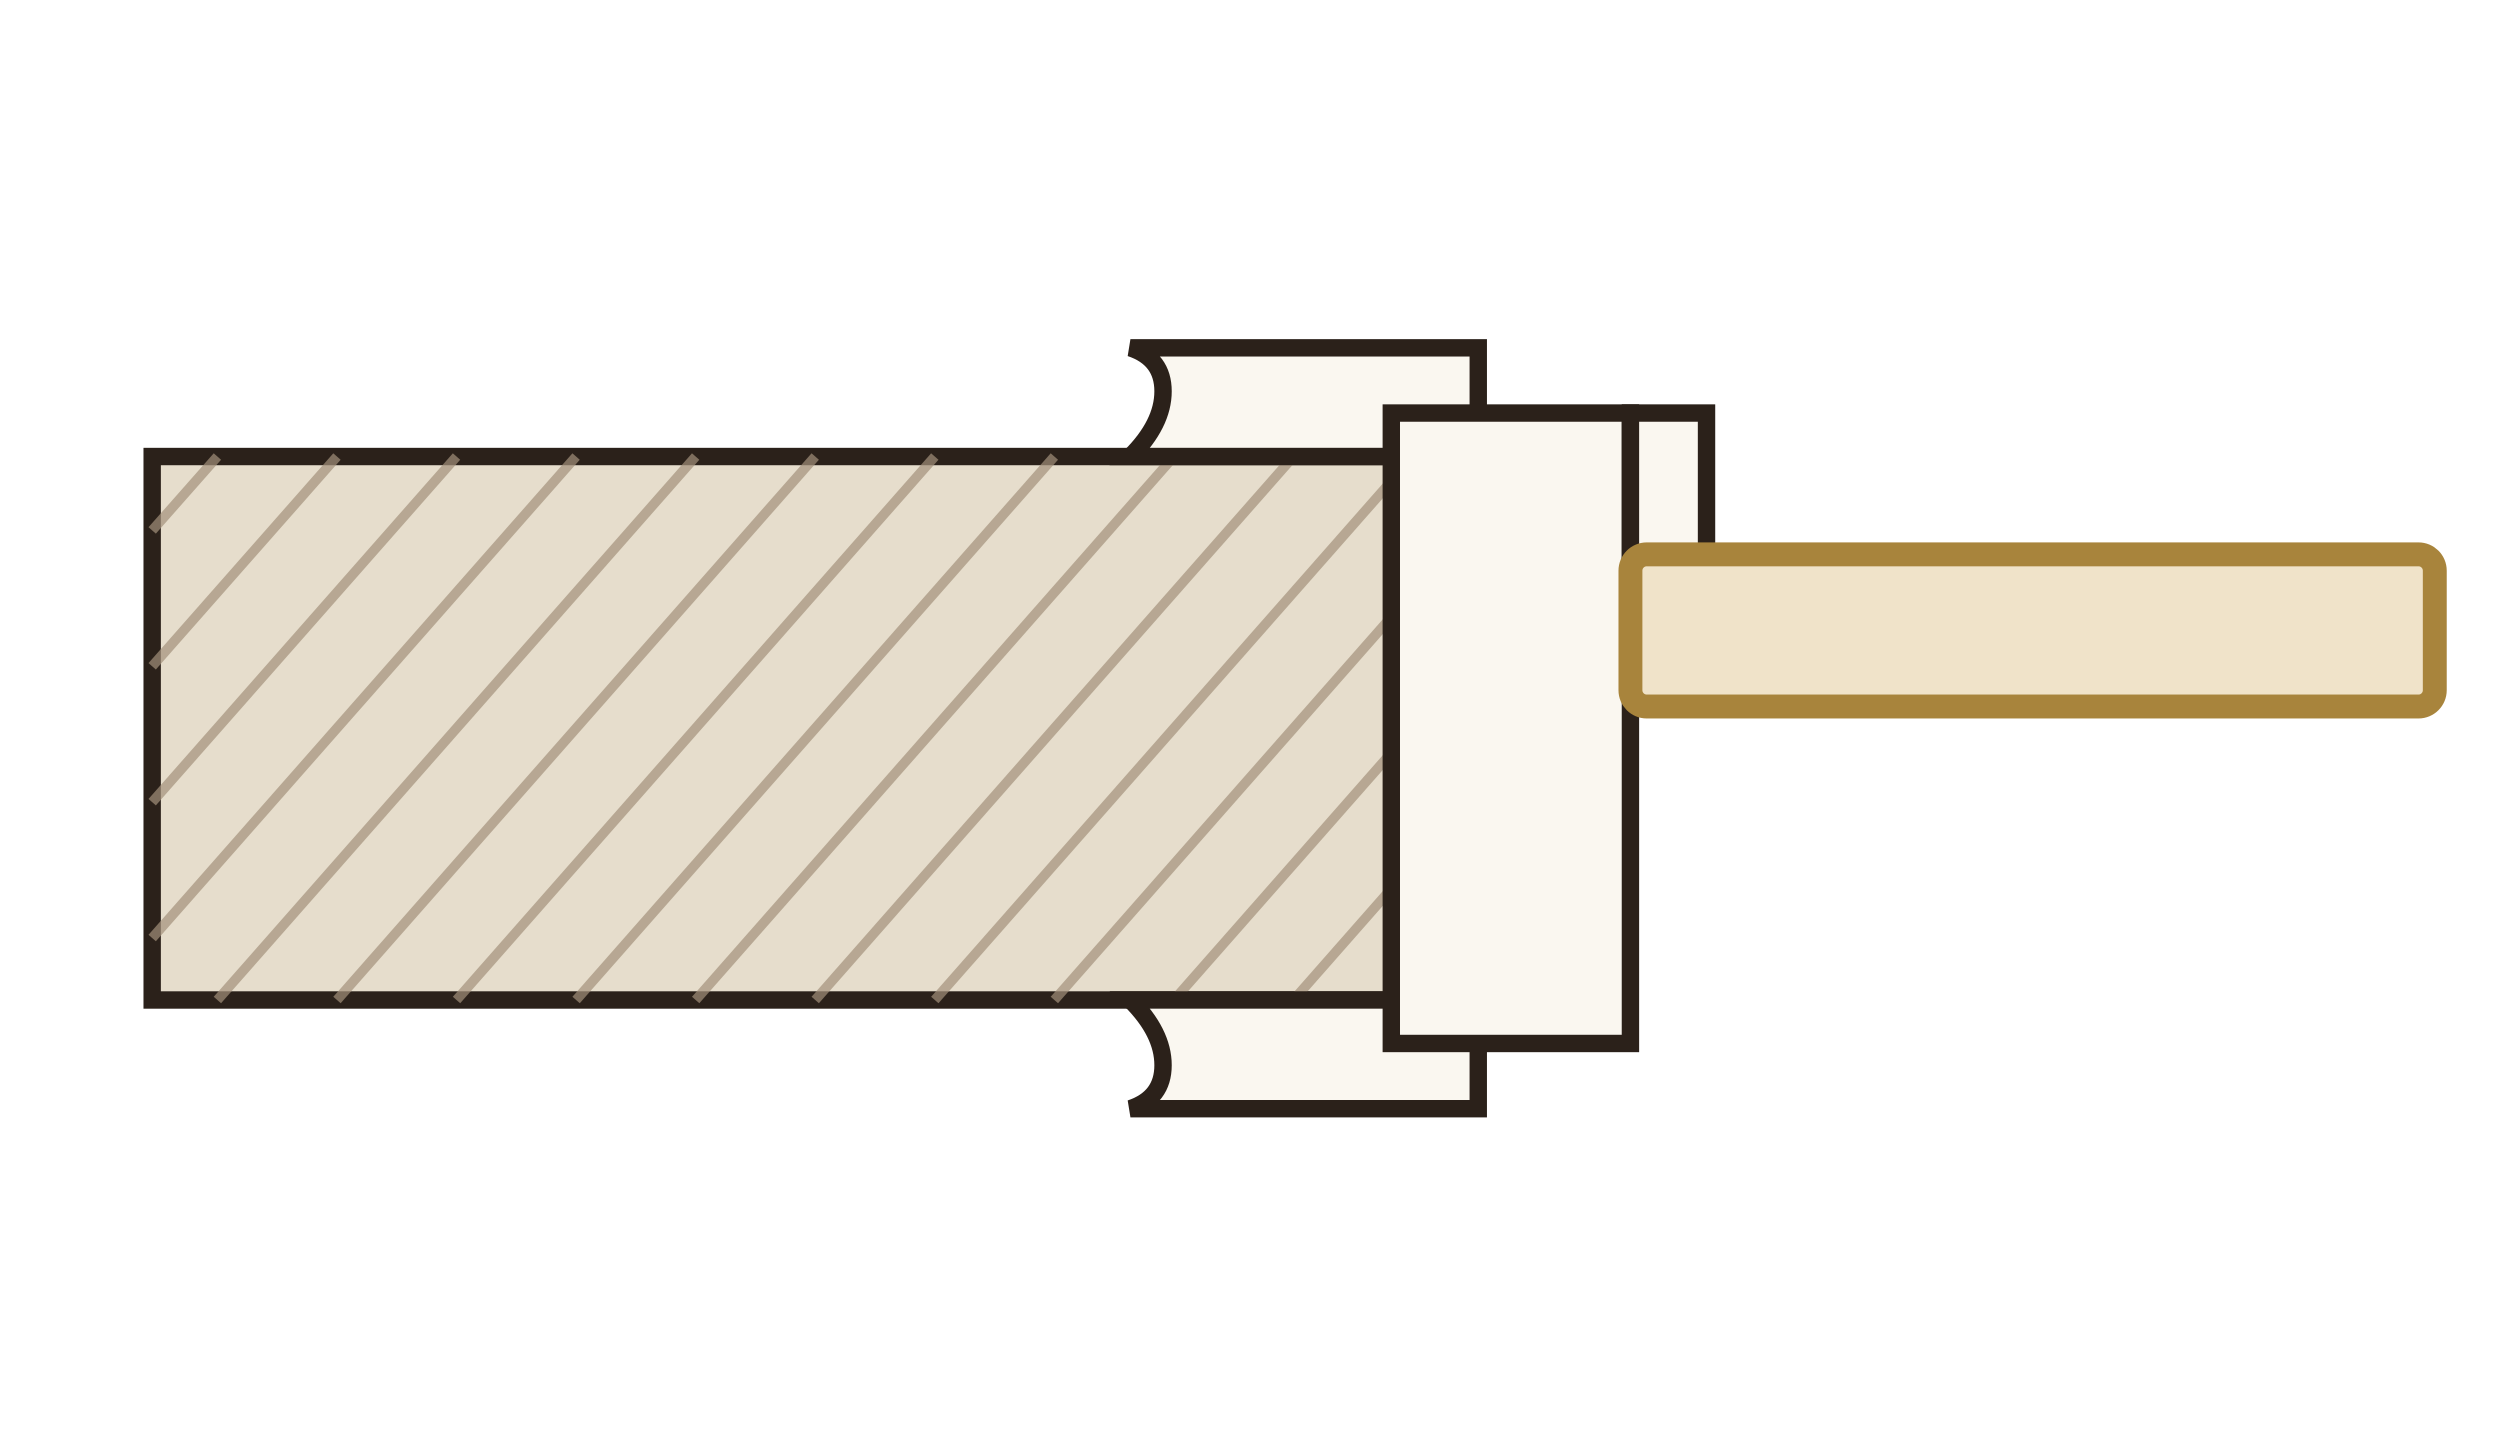
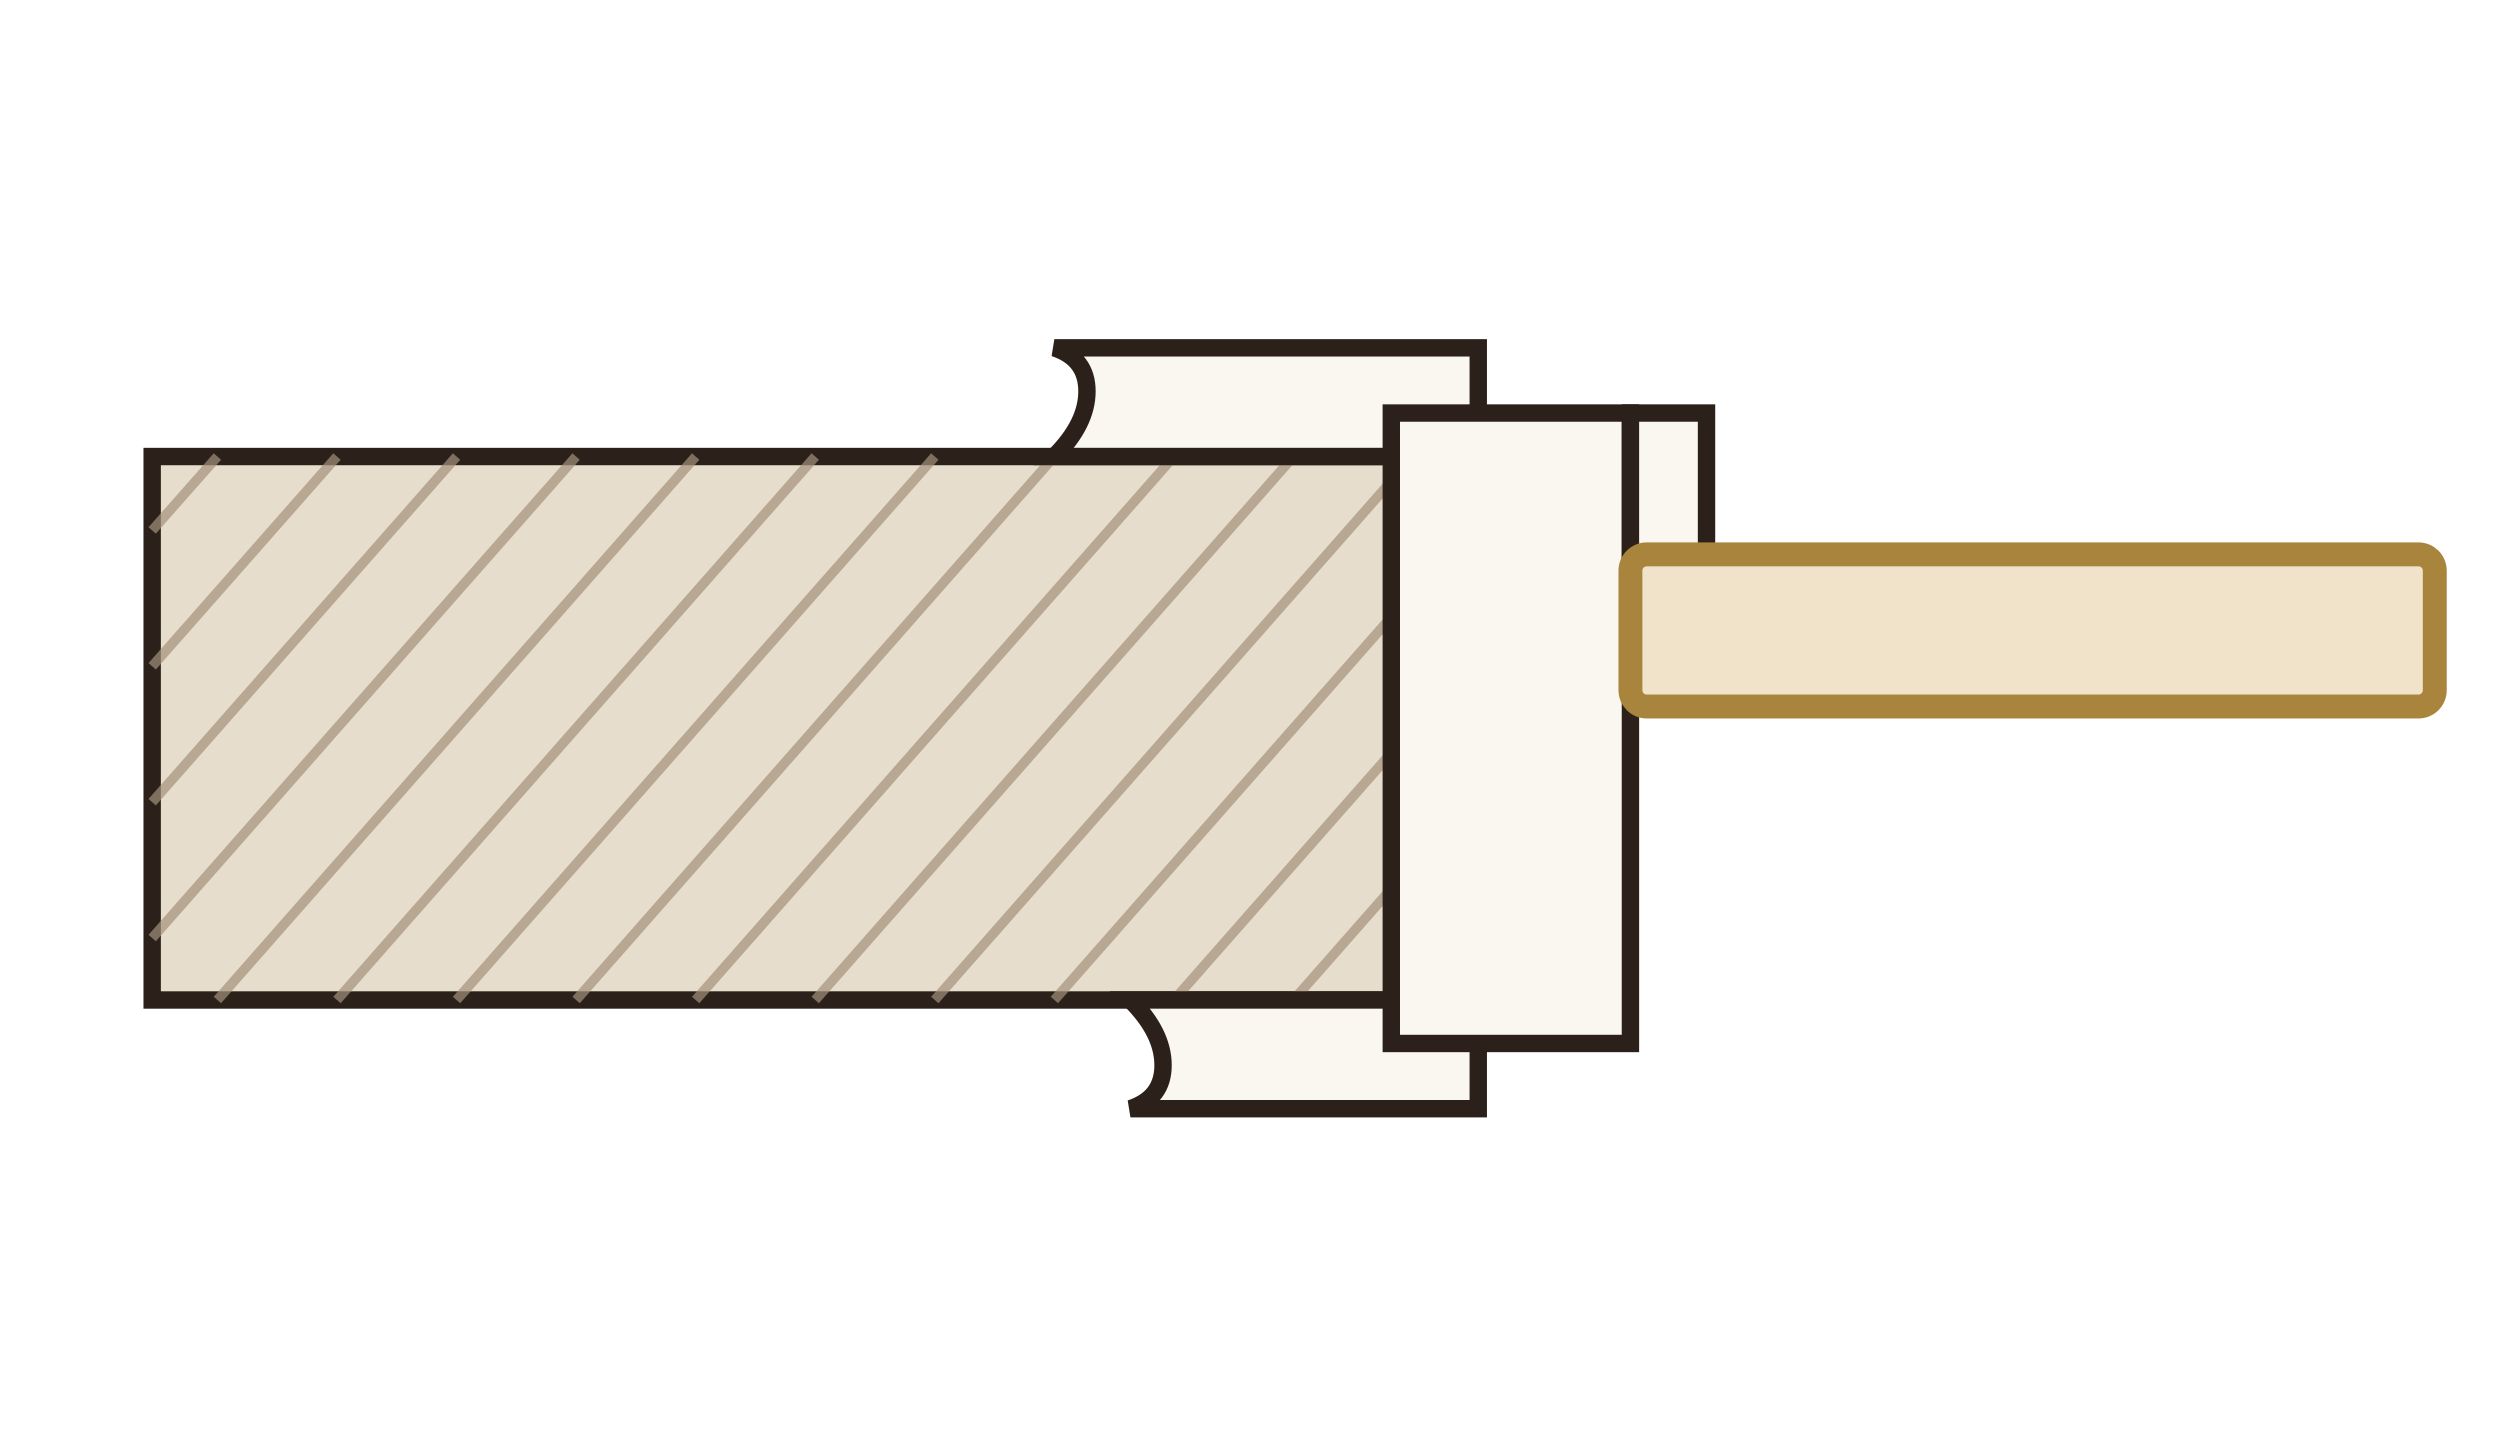
<svg xmlns="http://www.w3.org/2000/svg" viewBox="0 0 230 132" role="img" aria-label="">
  <style>.mu{fill:#e6ddcc;stroke:#2b211a;stroke-width:1.6}.hh{stroke:#a2907a;stroke-width:.9;opacity:.7}.te{fill:#faf7f0;stroke:#2b211a;stroke-width:1.6}.co{fill:#faf7f0;stroke:#2b211a;stroke-width:1.6}.an{fill:#f0e3c9;stroke:#a8843c;stroke-width:2.2}.q{stroke:#8d7d6a;stroke-width:1;stroke-dasharray:3 3;opacity:.6;fill:none}</style>
  <rect class="mu" x="14" y="42" width="124" height="50" />
  <line class="hh" x1="20.0" y1="42.0" x2="14.0" y2="48.8" />
  <line class="hh" x1="31.0" y1="42.0" x2="14.0" y2="61.3" />
  <line class="hh" x1="42.0" y1="42.0" x2="14.0" y2="73.8" />
  <line class="hh" x1="53.0" y1="42.0" x2="14.0" y2="86.3" />
  <line class="hh" x1="64.0" y1="42.0" x2="20.0" y2="92.0" />
  <line class="hh" x1="75.0" y1="42.0" x2="31.0" y2="92.0" />
  <line class="hh" x1="86.0" y1="42.0" x2="42.0" y2="92.0" />
  <line class="hh" x1="97.0" y1="42.0" x2="53.0" y2="92.0" />
  <line class="hh" x1="108.0" y1="42.0" x2="64.0" y2="92.0" />
  <line class="hh" x1="119.0" y1="42.0" x2="75.0" y2="92.0" />
  <line class="hh" x1="130.0" y1="42.0" x2="86.0" y2="92.0" />
  <line class="hh" x1="138.0" y1="45.4" x2="97.0" y2="92.0" />
  <line class="hh" x1="138.0" y1="57.9" x2="108.0" y2="92.0" />
  <line class="hh" x1="138.0" y1="70.4" x2="119.0" y2="92.0" />
  <line class="hh" x1="138.0" y1="82.9" x2="130.0" y2="92.0" />
-   <path class="co" d="M104 32 h32 v10 h-32 q3 -3 3 -6 q0 -3 -3 -4 z" />
+   <path class="co" d="M97 32 h39 v10 h-39 q3 -3 3 -6 q0 -3 -3 -4 z" />
  <path class="co" d="M104 102 h32 v-10 h-32 q3 3 3 6 q0 3 -3 4 z" />
  <rect class="te" x="128" y="38" width="22" height="58" rx="0" />
  <rect class="te" x="150" y="38" width="7" height="13" />
  <rect class="an" x="150" y="51" width="74" height="14" rx="1.5" />
</svg>
